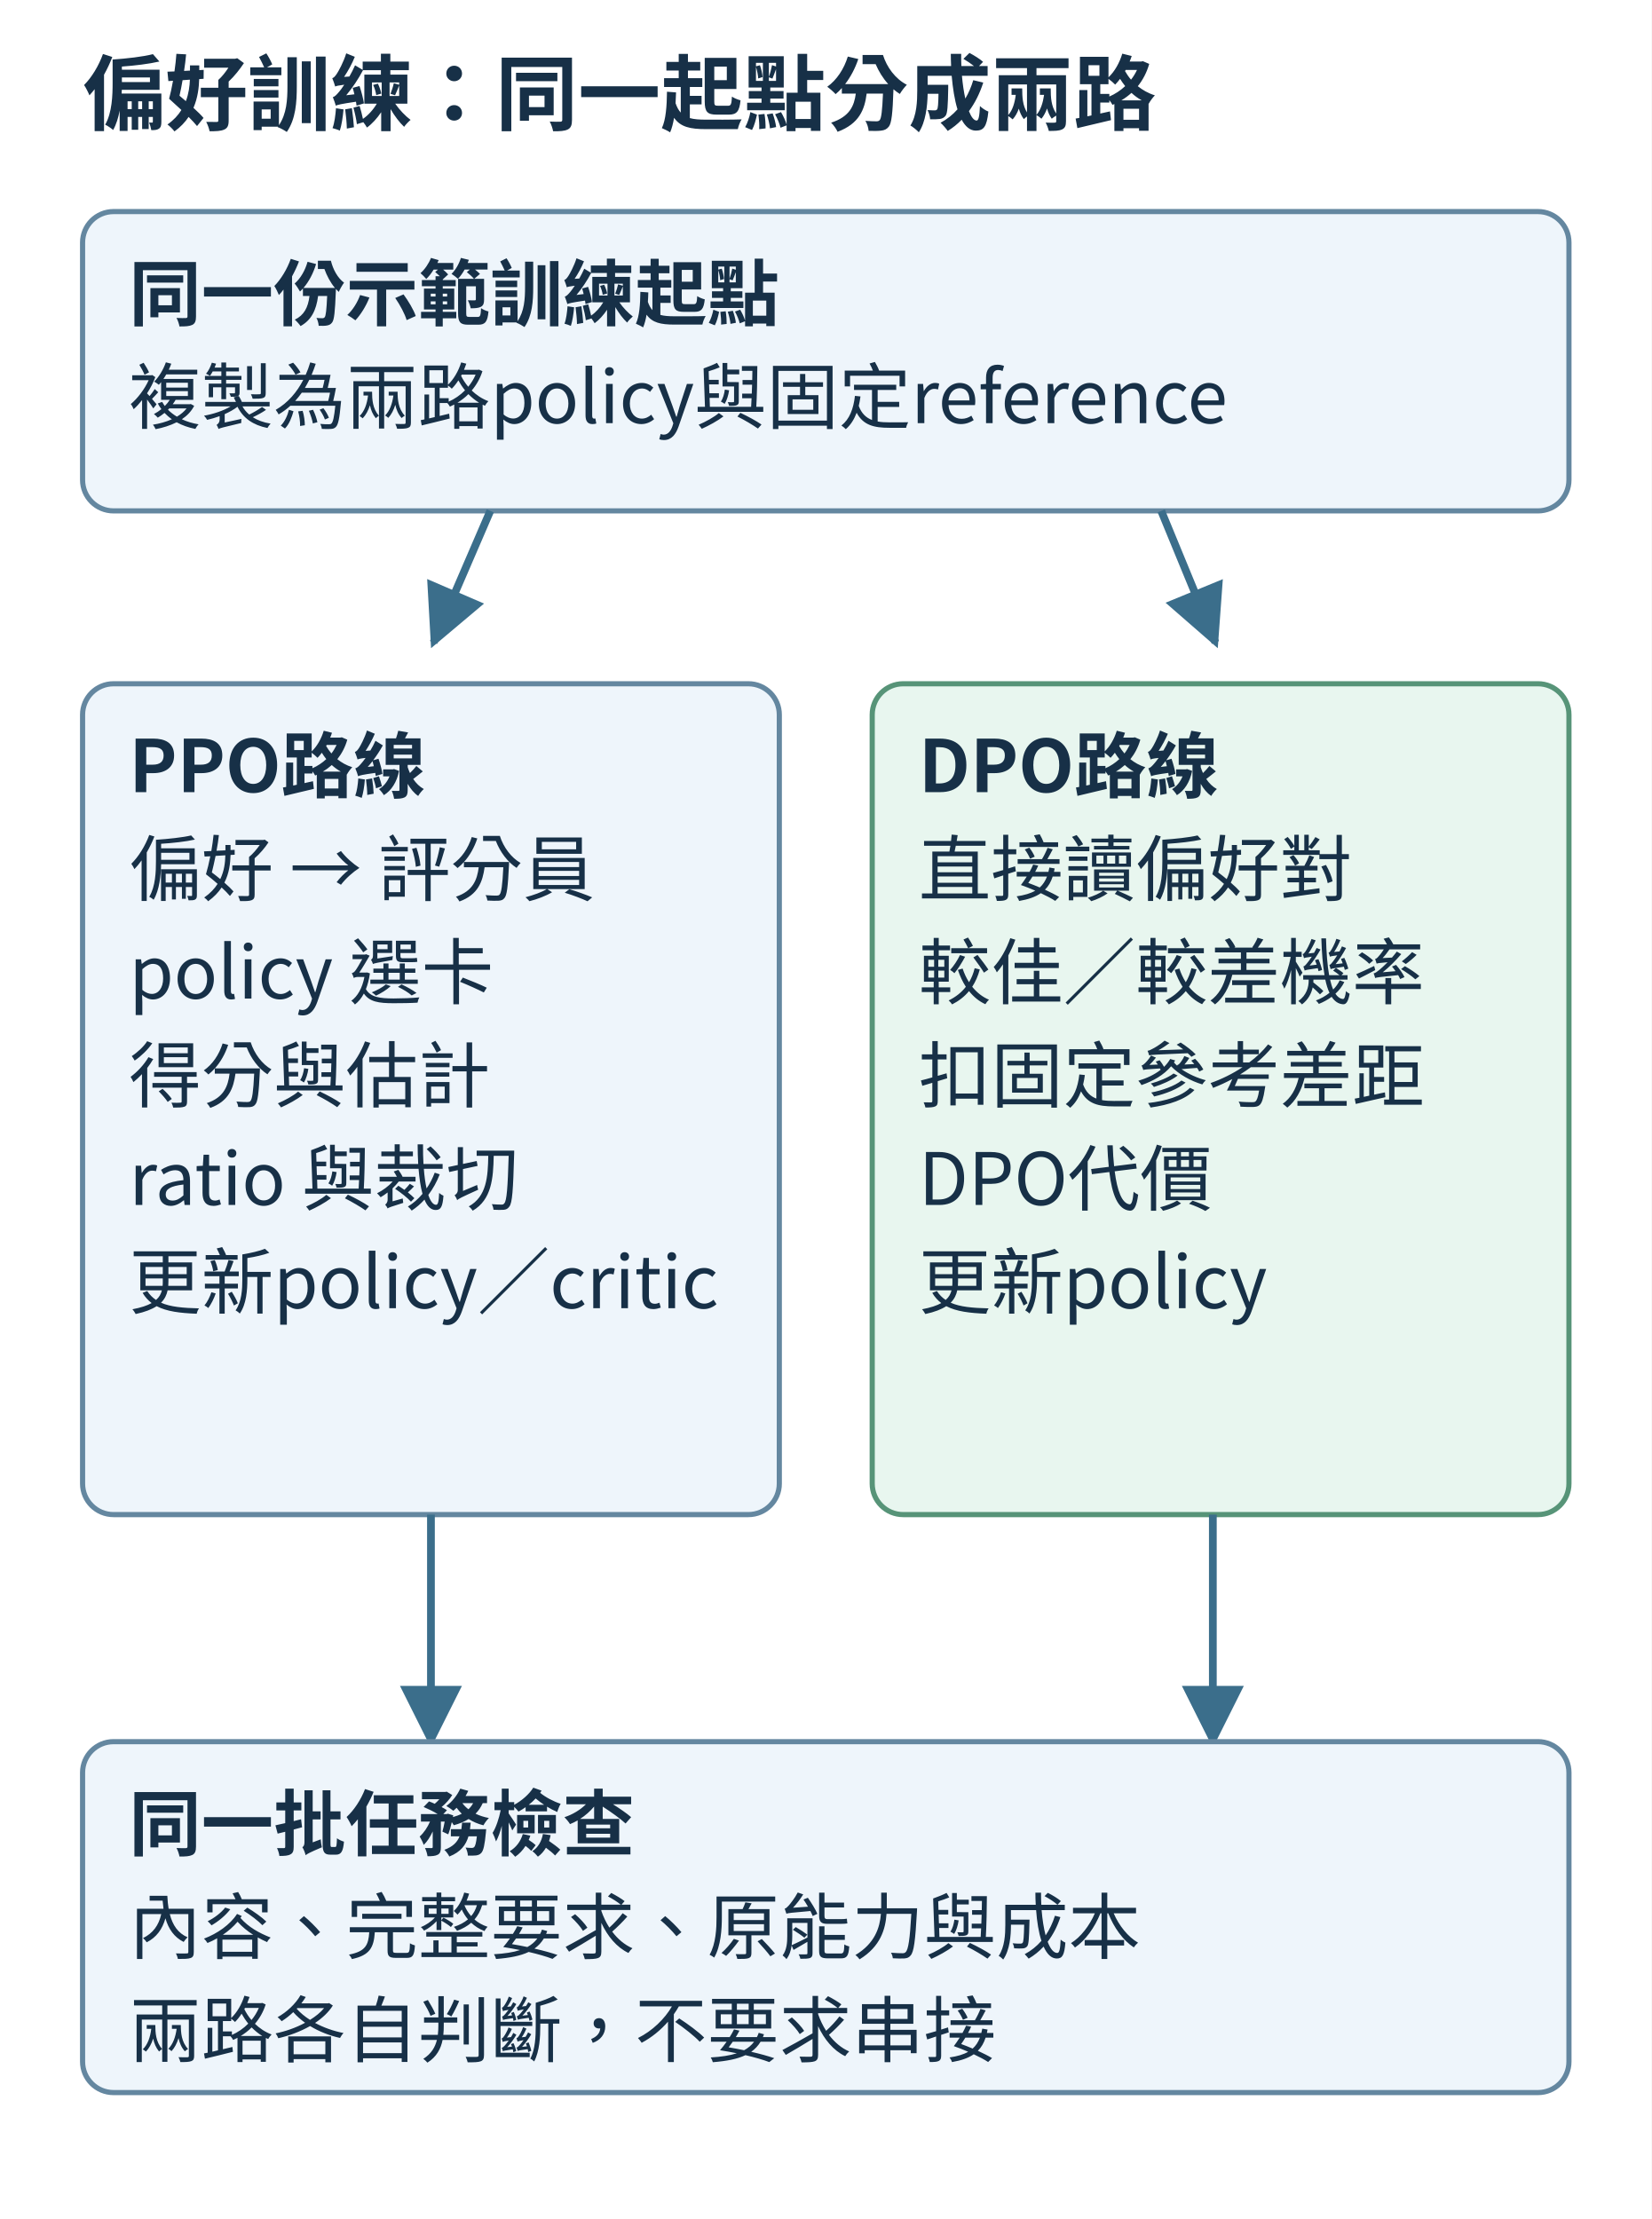
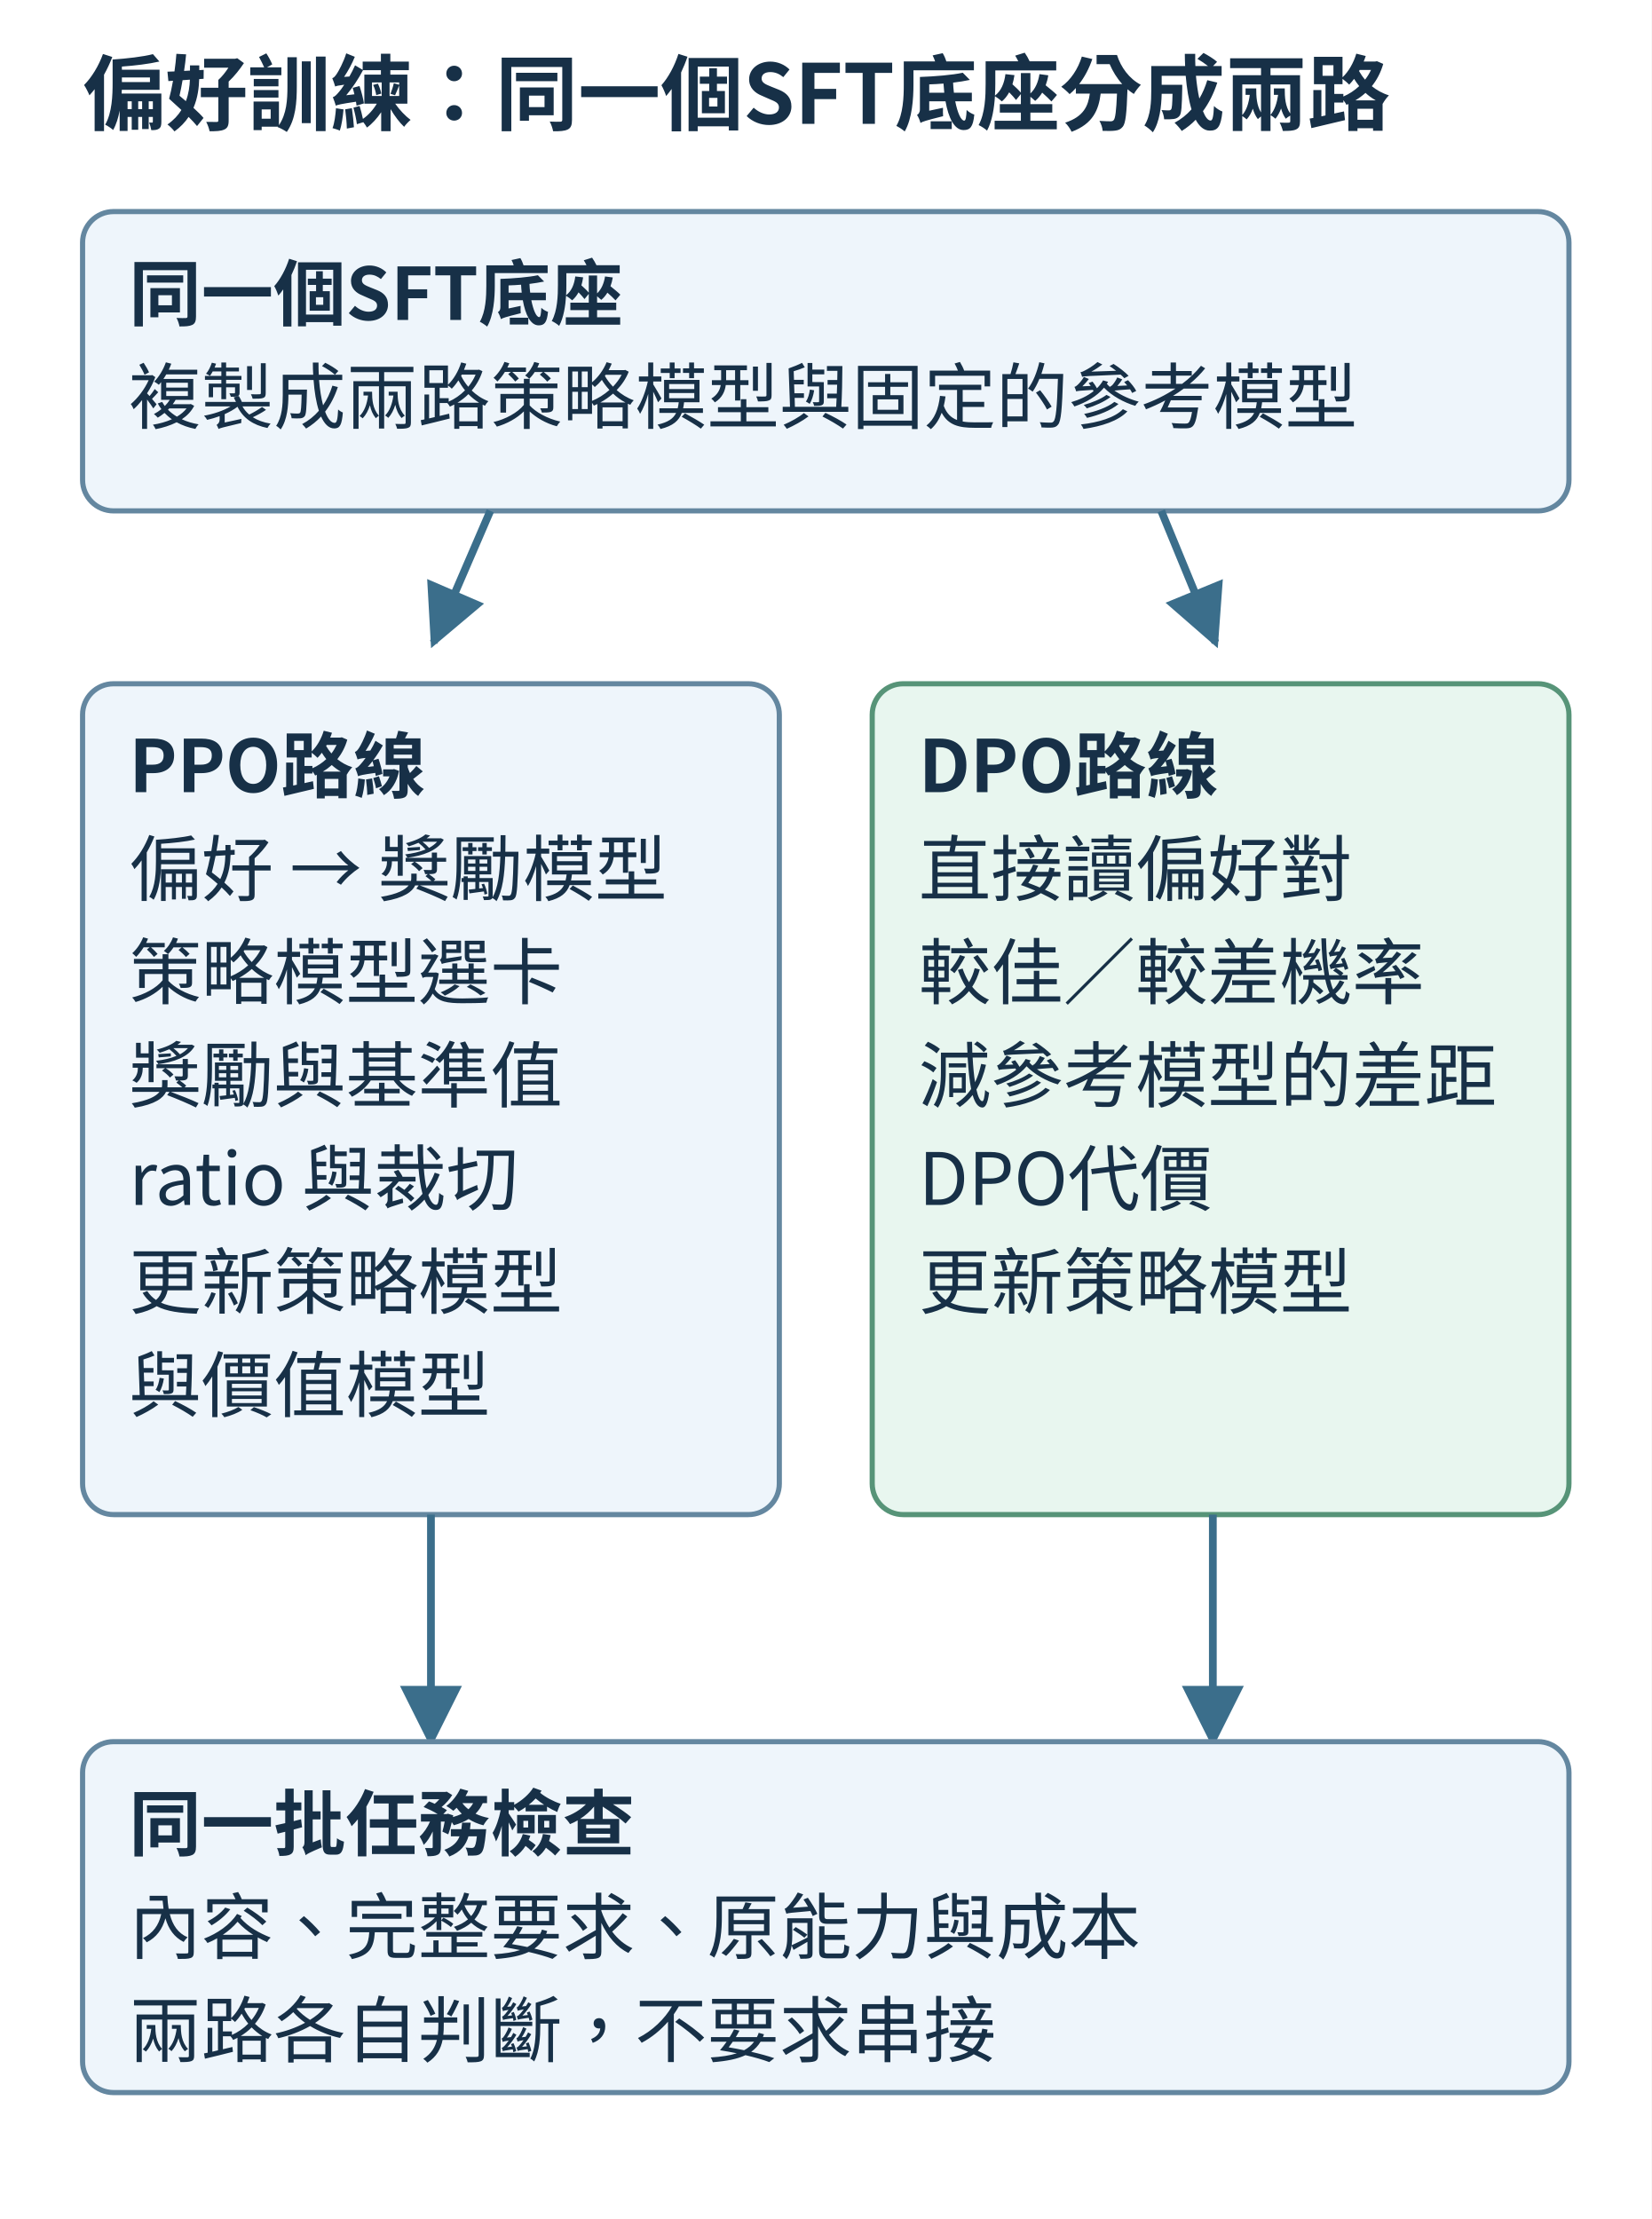
<svg xmlns="http://www.w3.org/2000/svg" width="640" height="860" viewBox="0 0 640 860" role="img" aria-labelledby="title desc">
  <defs>
    <style>text{font-family:"Noto Sans CJK TC",sans-serif;font-size:28px;fill:#173047}.title{font-size:32px;font-weight:700}.bold{font-weight:700}.small{font-size:28px}</style>
    <marker id="arrow" viewBox="0 0 10 10" refX="9" refY="5" markerWidth="8" markerHeight="8" orient="auto-start-reverse">
      <path d="M 0 0 L 10 5 L 0 10 z" fill="#3b6e8b" />
    </marker>
  </defs>
  <rect width="640" height="860" fill="#ffffff" />
-   <text x="32" y="48" class="title">偏好訓練：同一起點分成兩路</text>
+   <text x="32" y="48" class="title">偏好訓練：同一個SFT底座分成兩路</text>
  <rect x="32" y="82" width="576" height="116" rx="12" fill="#eef5fb" stroke="#6487a0" stroke-width="2" />
-   <text x="50" y="124" class="bold">同一份示範訓練起點</text>
-   <text x="50" y="164" class="">複製為兩路policy與固定reference</text>
+   <text x="50" y="124" class="bold">同一個SFT底座</text>
+   <text x="50" y="164" class="">複製成兩路策略模型與固定的參考模型</text>
  <path d="M190 198 L168 249" fill="none" stroke="#3b6e8b" stroke-width="3" marker-end="url(#arrow)" />
  <path d="M450 198 L471 249" fill="none" stroke="#3b6e8b" stroke-width="3" marker-end="url(#arrow)" />
  <rect x="32" y="265" width="270" height="322" rx="12" fill="#eef5fb" stroke="#6487a0" stroke-width="2" />
  <text x="50" y="307" class="bold">PPO路線</text>
-   <text x="50" y="347" class="">偏好 → 評分員</text>
-   <text x="50" y="387" class="">policy 選卡</text>
-   <text x="50" y="427" class="">得分與估計</text>
+   <text x="50" y="347" class="">偏好 → 獎勵模型</text>
+   <text x="50" y="387" class="">策略模型選卡</text>
+   <text x="50" y="427" class="">獎勵與基準值</text>
  <text x="50" y="467" class="">ratio 與裁切</text>
-   <text x="50" y="507" class="">更新policy／critic</text>
+   <text x="50" y="507" class="">更新策略模型</text>
+   <text x="50" y="547" class="">與價值模型</text>
  <rect x="338" y="265" width="270" height="322" rx="12" fill="#e8f6ef" stroke="#579478" stroke-width="2" />
  <text x="356" y="307" class="bold">DPO路線</text>
  <text x="356" y="347" class="">直接讀偏好對</text>
  <text x="356" y="387" class="">較佳／較差機率</text>
-   <text x="356" y="427" class="">扣固定參考差距</text>
+   <text x="356" y="427" class="">減參考模型的差距</text>
  <text x="356" y="467" class="">DPO代價</text>
-   <text x="356" y="507" class="">更新policy</text>
+   <text x="356" y="507" class="">更新策略模型</text>
  <path d="M167 587 L167 675" fill="none" stroke="#3b6e8b" stroke-width="3" marker-end="url(#arrow)" />
  <path d="M470 587 L470 675" fill="none" stroke="#3b6e8b" stroke-width="3" marker-end="url(#arrow)" />
  <rect x="32" y="675" width="576" height="136" rx="12" fill="#eef5fb" stroke="#6487a0" stroke-width="2" />
  <text x="50" y="717" class="bold">同一批任務檢查</text>
  <text x="50" y="757" class="">內容、完整要求、原能力與成本</text>
  <text x="50" y="797" class="">兩路各自判斷，不要求串接</text>
</svg>
